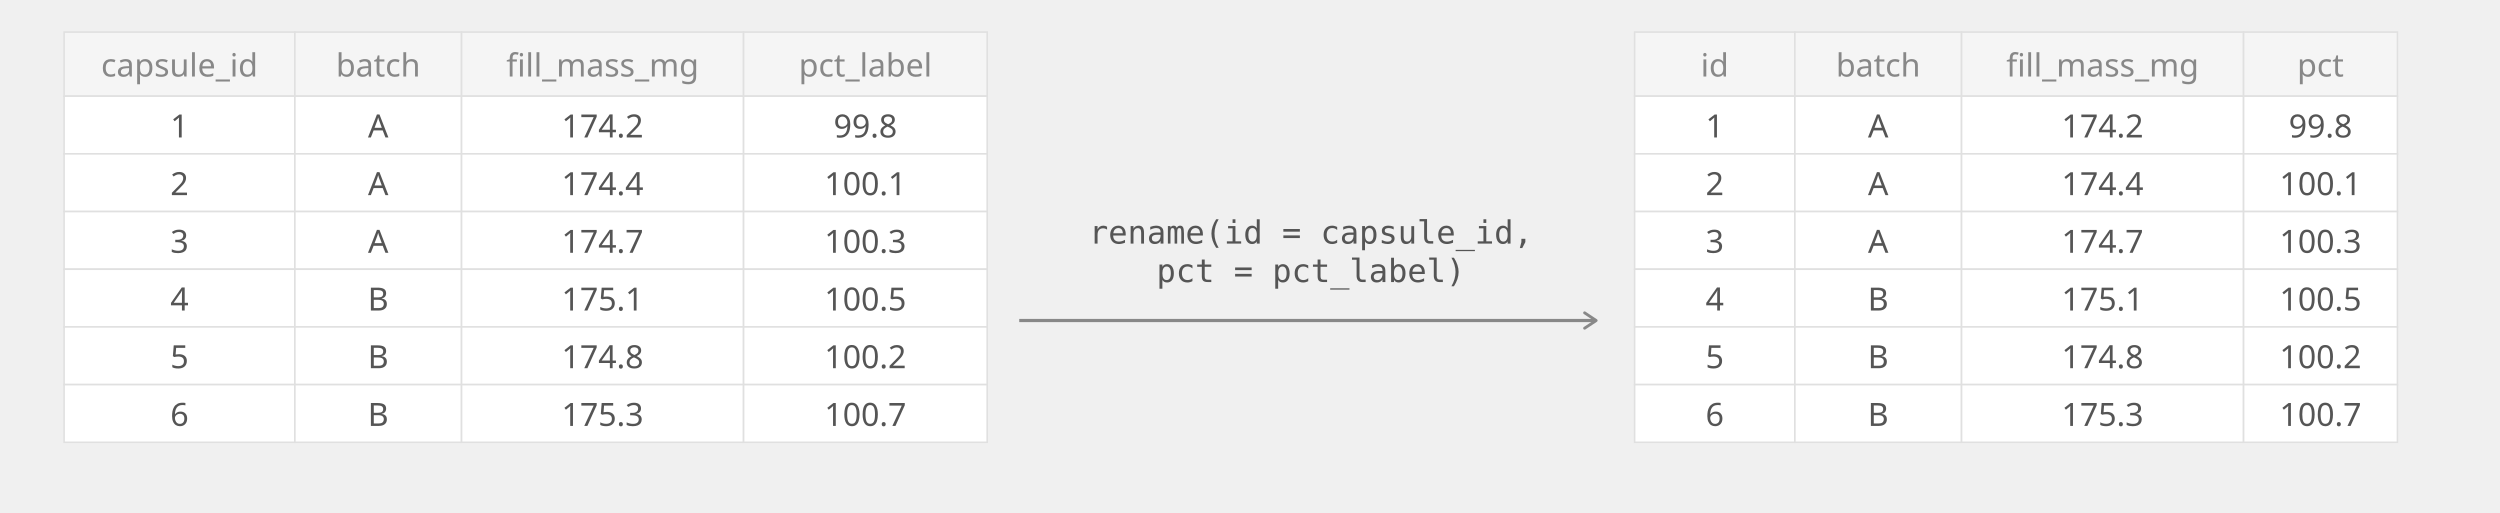
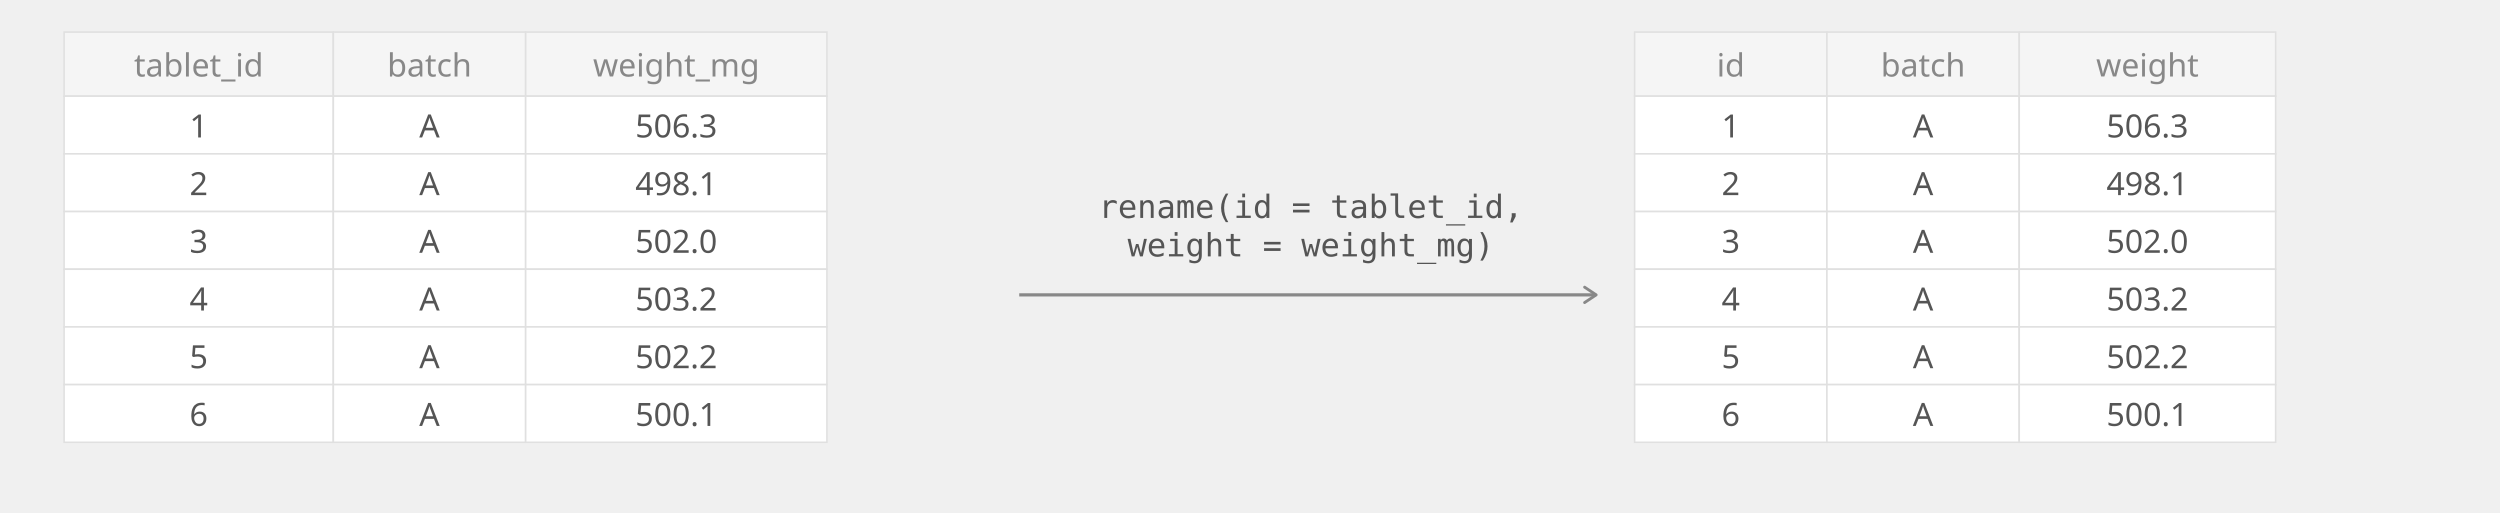
<svg xmlns="http://www.w3.org/2000/svg" width="100%" viewBox="0 0 780 160" role="img">
  <defs>
    <marker id="arrow" viewBox="0 0 10 10" refX="8" refY="5" markerWidth="6" markerHeight="6" orient="auto-start-reverse">
      <path d="M2 1L8 5L2 9" fill="none" stroke="#888" stroke-width="1.5" stroke-linecap="round" stroke-linejoin="round" />
    </marker>
  </defs>
-   <rect x="20" y="10" width="72" height="20" fill="#f5f5f5" stroke="#e0e0e0" stroke-width="0.5" />
-   <rect x="92" y="10" width="52" height="20" fill="#f5f5f5" stroke="#e0e0e0" stroke-width="0.5" />
-   <rect x="144" y="10" width="88" height="20" fill="#f5f5f5" stroke="#e0e0e0" stroke-width="0.5" />
-   <rect x="232" y="10" width="76" height="20" fill="#f5f5f5" stroke="#e0e0e0" stroke-width="0.5" />
-   <text x="56" y="20" text-anchor="middle" dominant-baseline="central" font-family="sans-serif" font-size="10" fill="#888">capsule_id</text>
-   <text x="118" y="20" text-anchor="middle" dominant-baseline="central" font-family="sans-serif" font-size="10" fill="#888">batch</text>
-   <text x="188" y="20" text-anchor="middle" dominant-baseline="central" font-family="sans-serif" font-size="10" fill="#888">fill_mass_mg</text>
-   <text x="270" y="20" text-anchor="middle" dominant-baseline="central" font-family="sans-serif" font-size="10" fill="#888">pct_label</text>
-   <rect x="20" y="30" width="72" height="18" fill="#fff" stroke="#e0e0e0" stroke-width="0.5" />
-   <rect x="92" y="30" width="52" height="18" fill="#fff" stroke="#e0e0e0" stroke-width="0.5" />
-   <rect x="144" y="30" width="88" height="18" fill="#fff" stroke="#e0e0e0" stroke-width="0.5" />
-   <rect x="232" y="30" width="76" height="18" fill="#fff" stroke="#e0e0e0" stroke-width="0.5" />
-   <text x="56" y="39" text-anchor="middle" dominant-baseline="central" font-family="sans-serif" font-size="10" fill="#555">1</text>
-   <text x="118" y="39" text-anchor="middle" dominant-baseline="central" font-family="sans-serif" font-size="10" fill="#555">A</text>
-   <text x="188" y="39" text-anchor="middle" dominant-baseline="central" font-family="sans-serif" font-size="10" fill="#555">174.2</text>
-   <text x="270" y="39" text-anchor="middle" dominant-baseline="central" font-family="sans-serif" font-size="10" fill="#555">99.8</text>
-   <rect x="20" y="48" width="72" height="18" fill="#fff" stroke="#e0e0e0" stroke-width="0.5" />
-   <rect x="92" y="48" width="52" height="18" fill="#fff" stroke="#e0e0e0" stroke-width="0.5" />
-   <rect x="144" y="48" width="88" height="18" fill="#fff" stroke="#e0e0e0" stroke-width="0.5" />
-   <rect x="232" y="48" width="76" height="18" fill="#fff" stroke="#e0e0e0" stroke-width="0.5" />
-   <text x="56" y="57" text-anchor="middle" dominant-baseline="central" font-family="sans-serif" font-size="10" fill="#555">2</text>
-   <text x="118" y="57" text-anchor="middle" dominant-baseline="central" font-family="sans-serif" font-size="10" fill="#555">A</text>
-   <text x="188" y="57" text-anchor="middle" dominant-baseline="central" font-family="sans-serif" font-size="10" fill="#555">174.4</text>
-   <text x="270" y="57" text-anchor="middle" dominant-baseline="central" font-family="sans-serif" font-size="10" fill="#555">100.1</text>
-   <rect x="20" y="66" width="72" height="18" fill="#fff" stroke="#e0e0e0" stroke-width="0.5" />
-   <rect x="92" y="66" width="52" height="18" fill="#fff" stroke="#e0e0e0" stroke-width="0.5" />
-   <rect x="144" y="66" width="88" height="18" fill="#fff" stroke="#e0e0e0" stroke-width="0.5" />
-   <rect x="232" y="66" width="76" height="18" fill="#fff" stroke="#e0e0e0" stroke-width="0.5" />
-   <text x="56" y="75" text-anchor="middle" dominant-baseline="central" font-family="sans-serif" font-size="10" fill="#555">3</text>
-   <text x="118" y="75" text-anchor="middle" dominant-baseline="central" font-family="sans-serif" font-size="10" fill="#555">A</text>
-   <text x="188" y="75" text-anchor="middle" dominant-baseline="central" font-family="sans-serif" font-size="10" fill="#555">174.7</text>
-   <text x="270" y="75" text-anchor="middle" dominant-baseline="central" font-family="sans-serif" font-size="10" fill="#555">100.3</text>
-   <rect x="20" y="84" width="72" height="18" fill="#fff" stroke="#e0e0e0" stroke-width="0.5" />
-   <rect x="92" y="84" width="52" height="18" fill="#fff" stroke="#e0e0e0" stroke-width="0.5" />
-   <rect x="144" y="84" width="88" height="18" fill="#fff" stroke="#e0e0e0" stroke-width="0.5" />
-   <rect x="232" y="84" width="76" height="18" fill="#fff" stroke="#e0e0e0" stroke-width="0.5" />
-   <text x="56" y="93" text-anchor="middle" dominant-baseline="central" font-family="sans-serif" font-size="10" fill="#555">4</text>
-   <text x="118" y="93" text-anchor="middle" dominant-baseline="central" font-family="sans-serif" font-size="10" fill="#555">B</text>
-   <text x="188" y="93" text-anchor="middle" dominant-baseline="central" font-family="sans-serif" font-size="10" fill="#555">175.1</text>
-   <text x="270" y="93" text-anchor="middle" dominant-baseline="central" font-family="sans-serif" font-size="10" fill="#555">100.5</text>
-   <rect x="20" y="102" width="72" height="18" fill="#fff" stroke="#e0e0e0" stroke-width="0.5" />
-   <rect x="92" y="102" width="52" height="18" fill="#fff" stroke="#e0e0e0" stroke-width="0.5" />
-   <rect x="144" y="102" width="88" height="18" fill="#fff" stroke="#e0e0e0" stroke-width="0.5" />
-   <rect x="232" y="102" width="76" height="18" fill="#fff" stroke="#e0e0e0" stroke-width="0.5" />
-   <text x="56" y="111" text-anchor="middle" dominant-baseline="central" font-family="sans-serif" font-size="10" fill="#555">5</text>
-   <text x="118" y="111" text-anchor="middle" dominant-baseline="central" font-family="sans-serif" font-size="10" fill="#555">B</text>
-   <text x="188" y="111" text-anchor="middle" dominant-baseline="central" font-family="sans-serif" font-size="10" fill="#555">174.8</text>
-   <text x="270" y="111" text-anchor="middle" dominant-baseline="central" font-family="sans-serif" font-size="10" fill="#555">100.2</text>
-   <rect x="20" y="120" width="72" height="18" fill="#fff" stroke="#e0e0e0" stroke-width="0.5" />
-   <rect x="92" y="120" width="52" height="18" fill="#fff" stroke="#e0e0e0" stroke-width="0.5" />
-   <rect x="144" y="120" width="88" height="18" fill="#fff" stroke="#e0e0e0" stroke-width="0.5" />
-   <rect x="232" y="120" width="76" height="18" fill="#fff" stroke="#e0e0e0" stroke-width="0.5" />
-   <text x="56" y="129" text-anchor="middle" dominant-baseline="central" font-family="sans-serif" font-size="10" fill="#555">6</text>
-   <text x="118" y="129" text-anchor="middle" dominant-baseline="central" font-family="sans-serif" font-size="10" fill="#555">B</text>
-   <text x="188" y="129" text-anchor="middle" dominant-baseline="central" font-family="sans-serif" font-size="10" fill="#555">175.3</text>
-   <text x="270" y="129" text-anchor="middle" dominant-baseline="central" font-family="sans-serif" font-size="10" fill="#555">100.7</text>
-   <text x="409" y="76" text-anchor="middle" font-family="monospace" font-size="10" fill="#555">rename(id = capsule_id,</text>
-   <text x="409" y="88" text-anchor="middle" font-family="monospace" font-size="10" fill="#555">pct = pct_label)</text>
-   <line x1="318" y1="100" x2="498" y2="100" stroke="#888" stroke-width="1" marker-end="url(#arrow)" />
-   <rect x="510" y="10" width="50" height="20" fill="#f5f5f5" stroke="#e0e0e0" stroke-width="0.5" />
-   <rect x="560" y="10" width="52" height="20" fill="#f5f5f5" stroke="#e0e0e0" stroke-width="0.5" />
-   <rect x="612" y="10" width="88" height="20" fill="#f5f5f5" stroke="#e0e0e0" stroke-width="0.5" />
-   <rect x="700" y="10" width="48" height="20" fill="#f5f5f5" stroke="#e0e0e0" stroke-width="0.5" />
-   <text x="535" y="20" text-anchor="middle" dominant-baseline="central" font-family="sans-serif" font-size="10" fill="#888">id</text>
-   <text x="586" y="20" text-anchor="middle" dominant-baseline="central" font-family="sans-serif" font-size="10" fill="#888">batch</text>
-   <text x="656" y="20" text-anchor="middle" dominant-baseline="central" font-family="sans-serif" font-size="10" fill="#888">fill_mass_mg</text>
-   <text x="724" y="20" text-anchor="middle" dominant-baseline="central" font-family="sans-serif" font-size="10" fill="#888">pct</text>
-   <rect x="510" y="30" width="50" height="18" fill="#fff" stroke="#e0e0e0" stroke-width="0.5" />
-   <rect x="560" y="30" width="52" height="18" fill="#fff" stroke="#e0e0e0" stroke-width="0.5" />
-   <rect x="612" y="30" width="88" height="18" fill="#fff" stroke="#e0e0e0" stroke-width="0.5" />
-   <rect x="700" y="30" width="48" height="18" fill="#fff" stroke="#e0e0e0" stroke-width="0.5" />
-   <text x="535" y="39" text-anchor="middle" dominant-baseline="central" font-family="sans-serif" font-size="10" fill="#555">1</text>
-   <text x="586" y="39" text-anchor="middle" dominant-baseline="central" font-family="sans-serif" font-size="10" fill="#555">A</text>
-   <text x="656" y="39" text-anchor="middle" dominant-baseline="central" font-family="sans-serif" font-size="10" fill="#555">174.2</text>
-   <text x="724" y="39" text-anchor="middle" dominant-baseline="central" font-family="sans-serif" font-size="10" fill="#555">99.8</text>
-   <rect x="510" y="48" width="50" height="18" fill="#fff" stroke="#e0e0e0" stroke-width="0.5" />
-   <rect x="560" y="48" width="52" height="18" fill="#fff" stroke="#e0e0e0" stroke-width="0.5" />
-   <rect x="612" y="48" width="88" height="18" fill="#fff" stroke="#e0e0e0" stroke-width="0.5" />
-   <rect x="700" y="48" width="48" height="18" fill="#fff" stroke="#e0e0e0" stroke-width="0.5" />
-   <text x="535" y="57" text-anchor="middle" dominant-baseline="central" font-family="sans-serif" font-size="10" fill="#555">2</text>
-   <text x="586" y="57" text-anchor="middle" dominant-baseline="central" font-family="sans-serif" font-size="10" fill="#555">A</text>
-   <text x="656" y="57" text-anchor="middle" dominant-baseline="central" font-family="sans-serif" font-size="10" fill="#555">174.4</text>
-   <text x="724" y="57" text-anchor="middle" dominant-baseline="central" font-family="sans-serif" font-size="10" fill="#555">100.1</text>
-   <rect x="510" y="66" width="50" height="18" fill="#fff" stroke="#e0e0e0" stroke-width="0.5" />
-   <rect x="560" y="66" width="52" height="18" fill="#fff" stroke="#e0e0e0" stroke-width="0.5" />
-   <rect x="612" y="66" width="88" height="18" fill="#fff" stroke="#e0e0e0" stroke-width="0.5" />
-   <rect x="700" y="66" width="48" height="18" fill="#fff" stroke="#e0e0e0" stroke-width="0.5" />
-   <text x="535" y="75" text-anchor="middle" dominant-baseline="central" font-family="sans-serif" font-size="10" fill="#555">3</text>
-   <text x="586" y="75" text-anchor="middle" dominant-baseline="central" font-family="sans-serif" font-size="10" fill="#555">A</text>
-   <text x="656" y="75" text-anchor="middle" dominant-baseline="central" font-family="sans-serif" font-size="10" fill="#555">174.7</text>
-   <text x="724" y="75" text-anchor="middle" dominant-baseline="central" font-family="sans-serif" font-size="10" fill="#555">100.3</text>
-   <rect x="510" y="84" width="50" height="18" fill="#fff" stroke="#e0e0e0" stroke-width="0.5" />
-   <rect x="560" y="84" width="52" height="18" fill="#fff" stroke="#e0e0e0" stroke-width="0.5" />
-   <rect x="612" y="84" width="88" height="18" fill="#fff" stroke="#e0e0e0" stroke-width="0.5" />
-   <rect x="700" y="84" width="48" height="18" fill="#fff" stroke="#e0e0e0" stroke-width="0.5" />
-   <text x="535" y="93" text-anchor="middle" dominant-baseline="central" font-family="sans-serif" font-size="10" fill="#555">4</text>
-   <text x="586" y="93" text-anchor="middle" dominant-baseline="central" font-family="sans-serif" font-size="10" fill="#555">B</text>
-   <text x="656" y="93" text-anchor="middle" dominant-baseline="central" font-family="sans-serif" font-size="10" fill="#555">175.1</text>
-   <text x="724" y="93" text-anchor="middle" dominant-baseline="central" font-family="sans-serif" font-size="10" fill="#555">100.5</text>
-   <rect x="510" y="102" width="50" height="18" fill="#fff" stroke="#e0e0e0" stroke-width="0.5" />
-   <rect x="560" y="102" width="52" height="18" fill="#fff" stroke="#e0e0e0" stroke-width="0.5" />
-   <rect x="612" y="102" width="88" height="18" fill="#fff" stroke="#e0e0e0" stroke-width="0.5" />
-   <rect x="700" y="102" width="48" height="18" fill="#fff" stroke="#e0e0e0" stroke-width="0.5" />
-   <text x="535" y="111" text-anchor="middle" dominant-baseline="central" font-family="sans-serif" font-size="10" fill="#555">5</text>
-   <text x="586" y="111" text-anchor="middle" dominant-baseline="central" font-family="sans-serif" font-size="10" fill="#555">B</text>
-   <text x="656" y="111" text-anchor="middle" dominant-baseline="central" font-family="sans-serif" font-size="10" fill="#555">174.8</text>
-   <text x="724" y="111" text-anchor="middle" dominant-baseline="central" font-family="sans-serif" font-size="10" fill="#555">100.2</text>
-   <rect x="510" y="120" width="50" height="18" fill="#fff" stroke="#e0e0e0" stroke-width="0.5" />
-   <rect x="560" y="120" width="52" height="18" fill="#fff" stroke="#e0e0e0" stroke-width="0.5" />
-   <rect x="612" y="120" width="88" height="18" fill="#fff" stroke="#e0e0e0" stroke-width="0.5" />
-   <rect x="700" y="120" width="48" height="18" fill="#fff" stroke="#e0e0e0" stroke-width="0.5" />
-   <text x="535" y="129" text-anchor="middle" dominant-baseline="central" font-family="sans-serif" font-size="10" fill="#555">6</text>
-   <text x="586" y="129" text-anchor="middle" dominant-baseline="central" font-family="sans-serif" font-size="10" fill="#555">B</text>
-   <text x="656" y="129" text-anchor="middle" dominant-baseline="central" font-family="sans-serif" font-size="10" fill="#555">175.3</text>
-   <text x="724" y="129" text-anchor="middle" dominant-baseline="central" font-family="sans-serif" font-size="10" fill="#555">100.7</text>
+   <rect x="20" y="10" width="84" height="20" fill="#f5f5f5" stroke="#e0e0e0" stroke-width="0.5" />
+   <rect x="104" y="10" width="60" height="20" fill="#f5f5f5" stroke="#e0e0e0" stroke-width="0.5" />
+   <rect x="164" y="10" width="94" height="20" fill="#f5f5f5" stroke="#e0e0e0" stroke-width="0.5" />
+   <text x="62" y="20" text-anchor="middle" dominant-baseline="central" font-family="sans-serif" font-size="10" fill="#888">tablet_id</text>
+   <text x="134" y="20" text-anchor="middle" dominant-baseline="central" font-family="sans-serif" font-size="10" fill="#888">batch</text>
+   <text x="211" y="20" text-anchor="middle" dominant-baseline="central" font-family="sans-serif" font-size="10" fill="#888">weight_mg</text>
+   <rect x="20" y="30" width="84" height="18" fill="#fff" stroke="#e0e0e0" stroke-width="0.5" />
+   <rect x="104" y="30" width="60" height="18" fill="#fff" stroke="#e0e0e0" stroke-width="0.5" />
+   <rect x="164" y="30" width="94" height="18" fill="#fff" stroke="#e0e0e0" stroke-width="0.5" />
+   <text x="62" y="39" text-anchor="middle" dominant-baseline="central" font-family="sans-serif" font-size="10" fill="#555">1</text>
+   <text x="134" y="39" text-anchor="middle" dominant-baseline="central" font-family="sans-serif" font-size="10" fill="#555">A</text>
+   <text x="211" y="39" text-anchor="middle" dominant-baseline="central" font-family="sans-serif" font-size="10" fill="#555">506.3</text>
+   <rect x="20" y="48" width="84" height="18" fill="#fff" stroke="#e0e0e0" stroke-width="0.5" />
+   <rect x="104" y="48" width="60" height="18" fill="#fff" stroke="#e0e0e0" stroke-width="0.5" />
+   <rect x="164" y="48" width="94" height="18" fill="#fff" stroke="#e0e0e0" stroke-width="0.5" />
+   <text x="62" y="57" text-anchor="middle" dominant-baseline="central" font-family="sans-serif" font-size="10" fill="#555">2</text>
+   <text x="134" y="57" text-anchor="middle" dominant-baseline="central" font-family="sans-serif" font-size="10" fill="#555">A</text>
+   <text x="211" y="57" text-anchor="middle" dominant-baseline="central" font-family="sans-serif" font-size="10" fill="#555">498.1</text>
+   <rect x="20" y="66" width="84" height="18" fill="#fff" stroke="#e0e0e0" stroke-width="0.5" />
+   <rect x="104" y="66" width="60" height="18" fill="#fff" stroke="#e0e0e0" stroke-width="0.5" />
+   <rect x="164" y="66" width="94" height="18" fill="#fff" stroke="#e0e0e0" stroke-width="0.5" />
+   <text x="62" y="75" text-anchor="middle" dominant-baseline="central" font-family="sans-serif" font-size="10" fill="#555">3</text>
+   <text x="134" y="75" text-anchor="middle" dominant-baseline="central" font-family="sans-serif" font-size="10" fill="#555">A</text>
+   <text x="211" y="75" text-anchor="middle" dominant-baseline="central" font-family="sans-serif" font-size="10" fill="#555">502.0</text>
+   <rect x="20" y="84" width="84" height="18" fill="#fff" stroke="#e0e0e0" stroke-width="0.5" />
+   <rect x="104" y="84" width="60" height="18" fill="#fff" stroke="#e0e0e0" stroke-width="0.5" />
+   <rect x="164" y="84" width="94" height="18" fill="#fff" stroke="#e0e0e0" stroke-width="0.5" />
+   <text x="62" y="93" text-anchor="middle" dominant-baseline="central" font-family="sans-serif" font-size="10" fill="#555">4</text>
+   <text x="134" y="93" text-anchor="middle" dominant-baseline="central" font-family="sans-serif" font-size="10" fill="#555">A</text>
+   <text x="211" y="93" text-anchor="middle" dominant-baseline="central" font-family="sans-serif" font-size="10" fill="#555">503.2</text>
+   <rect x="20" y="102" width="84" height="18" fill="#fff" stroke="#e0e0e0" stroke-width="0.5" />
+   <rect x="104" y="102" width="60" height="18" fill="#fff" stroke="#e0e0e0" stroke-width="0.5" />
+   <rect x="164" y="102" width="94" height="18" fill="#fff" stroke="#e0e0e0" stroke-width="0.5" />
+   <text x="62" y="111" text-anchor="middle" dominant-baseline="central" font-family="sans-serif" font-size="10" fill="#555">5</text>
+   <text x="134" y="111" text-anchor="middle" dominant-baseline="central" font-family="sans-serif" font-size="10" fill="#555">A</text>
+   <text x="211" y="111" text-anchor="middle" dominant-baseline="central" font-family="sans-serif" font-size="10" fill="#555">502.2</text>
+   <rect x="20" y="120" width="84" height="18" fill="#fff" stroke="#e0e0e0" stroke-width="0.5" />
+   <rect x="104" y="120" width="60" height="18" fill="#fff" stroke="#e0e0e0" stroke-width="0.5" />
+   <rect x="164" y="120" width="94" height="18" fill="#fff" stroke="#e0e0e0" stroke-width="0.5" />
+   <text x="62" y="129" text-anchor="middle" dominant-baseline="central" font-family="sans-serif" font-size="10" fill="#555">6</text>
+   <text x="134" y="129" text-anchor="middle" dominant-baseline="central" font-family="sans-serif" font-size="10" fill="#555">A</text>
+   <text x="211" y="129" text-anchor="middle" dominant-baseline="central" font-family="sans-serif" font-size="10" fill="#555">500.1</text>
+   <text x="409" y="68" text-anchor="middle" font-family="monospace" font-size="10" fill="#555">rename(id = tablet_id,</text>
+   <text x="409" y="80" text-anchor="middle" font-family="monospace" font-size="10" fill="#555">weight = weight_mg)</text>
+   <line x1="318" y1="92" x2="498" y2="92" stroke="#888" stroke-width="1" marker-end="url(#arrow)" />
+   <rect x="510" y="10" width="60" height="20" fill="#f5f5f5" stroke="#e0e0e0" stroke-width="0.5" />
+   <rect x="570" y="10" width="60" height="20" fill="#f5f5f5" stroke="#e0e0e0" stroke-width="0.5" />
+   <rect x="630" y="10" width="80" height="20" fill="#f5f5f5" stroke="#e0e0e0" stroke-width="0.5" />
+   <text x="540" y="20" text-anchor="middle" dominant-baseline="central" font-family="sans-serif" font-size="10" fill="#888">id</text>
+   <text x="600" y="20" text-anchor="middle" dominant-baseline="central" font-family="sans-serif" font-size="10" fill="#888">batch</text>
+   <text x="670" y="20" text-anchor="middle" dominant-baseline="central" font-family="sans-serif" font-size="10" fill="#888">weight</text>
+   <rect x="510" y="30" width="60" height="18" fill="#fff" stroke="#e0e0e0" stroke-width="0.5" />
+   <rect x="570" y="30" width="60" height="18" fill="#fff" stroke="#e0e0e0" stroke-width="0.5" />
+   <rect x="630" y="30" width="80" height="18" fill="#fff" stroke="#e0e0e0" stroke-width="0.5" />
+   <text x="540" y="39" text-anchor="middle" dominant-baseline="central" font-family="sans-serif" font-size="10" fill="#555">1</text>
+   <text x="600" y="39" text-anchor="middle" dominant-baseline="central" font-family="sans-serif" font-size="10" fill="#555">A</text>
+   <text x="670" y="39" text-anchor="middle" dominant-baseline="central" font-family="sans-serif" font-size="10" fill="#555">506.3</text>
+   <rect x="510" y="48" width="60" height="18" fill="#fff" stroke="#e0e0e0" stroke-width="0.5" />
+   <rect x="570" y="48" width="60" height="18" fill="#fff" stroke="#e0e0e0" stroke-width="0.5" />
+   <rect x="630" y="48" width="80" height="18" fill="#fff" stroke="#e0e0e0" stroke-width="0.5" />
+   <text x="540" y="57" text-anchor="middle" dominant-baseline="central" font-family="sans-serif" font-size="10" fill="#555">2</text>
+   <text x="600" y="57" text-anchor="middle" dominant-baseline="central" font-family="sans-serif" font-size="10" fill="#555">A</text>
+   <text x="670" y="57" text-anchor="middle" dominant-baseline="central" font-family="sans-serif" font-size="10" fill="#555">498.1</text>
+   <rect x="510" y="66" width="60" height="18" fill="#fff" stroke="#e0e0e0" stroke-width="0.5" />
+   <rect x="570" y="66" width="60" height="18" fill="#fff" stroke="#e0e0e0" stroke-width="0.5" />
+   <rect x="630" y="66" width="80" height="18" fill="#fff" stroke="#e0e0e0" stroke-width="0.5" />
+   <text x="540" y="75" text-anchor="middle" dominant-baseline="central" font-family="sans-serif" font-size="10" fill="#555">3</text>
+   <text x="600" y="75" text-anchor="middle" dominant-baseline="central" font-family="sans-serif" font-size="10" fill="#555">A</text>
+   <text x="670" y="75" text-anchor="middle" dominant-baseline="central" font-family="sans-serif" font-size="10" fill="#555">502.0</text>
+   <rect x="510" y="84" width="60" height="18" fill="#fff" stroke="#e0e0e0" stroke-width="0.5" />
+   <rect x="570" y="84" width="60" height="18" fill="#fff" stroke="#e0e0e0" stroke-width="0.5" />
+   <rect x="630" y="84" width="80" height="18" fill="#fff" stroke="#e0e0e0" stroke-width="0.5" />
+   <text x="540" y="93" text-anchor="middle" dominant-baseline="central" font-family="sans-serif" font-size="10" fill="#555">4</text>
+   <text x="600" y="93" text-anchor="middle" dominant-baseline="central" font-family="sans-serif" font-size="10" fill="#555">A</text>
+   <text x="670" y="93" text-anchor="middle" dominant-baseline="central" font-family="sans-serif" font-size="10" fill="#555">503.2</text>
+   <rect x="510" y="102" width="60" height="18" fill="#fff" stroke="#e0e0e0" stroke-width="0.5" />
+   <rect x="570" y="102" width="60" height="18" fill="#fff" stroke="#e0e0e0" stroke-width="0.5" />
+   <rect x="630" y="102" width="80" height="18" fill="#fff" stroke="#e0e0e0" stroke-width="0.5" />
+   <text x="540" y="111" text-anchor="middle" dominant-baseline="central" font-family="sans-serif" font-size="10" fill="#555">5</text>
+   <text x="600" y="111" text-anchor="middle" dominant-baseline="central" font-family="sans-serif" font-size="10" fill="#555">A</text>
+   <text x="670" y="111" text-anchor="middle" dominant-baseline="central" font-family="sans-serif" font-size="10" fill="#555">502.2</text>
+   <rect x="510" y="120" width="60" height="18" fill="#fff" stroke="#e0e0e0" stroke-width="0.5" />
+   <rect x="570" y="120" width="60" height="18" fill="#fff" stroke="#e0e0e0" stroke-width="0.5" />
+   <rect x="630" y="120" width="80" height="18" fill="#fff" stroke="#e0e0e0" stroke-width="0.5" />
+   <text x="540" y="129" text-anchor="middle" dominant-baseline="central" font-family="sans-serif" font-size="10" fill="#555">6</text>
+   <text x="600" y="129" text-anchor="middle" dominant-baseline="central" font-family="sans-serif" font-size="10" fill="#555">A</text>
+   <text x="670" y="129" text-anchor="middle" dominant-baseline="central" font-family="sans-serif" font-size="10" fill="#555">500.1</text>
</svg>
